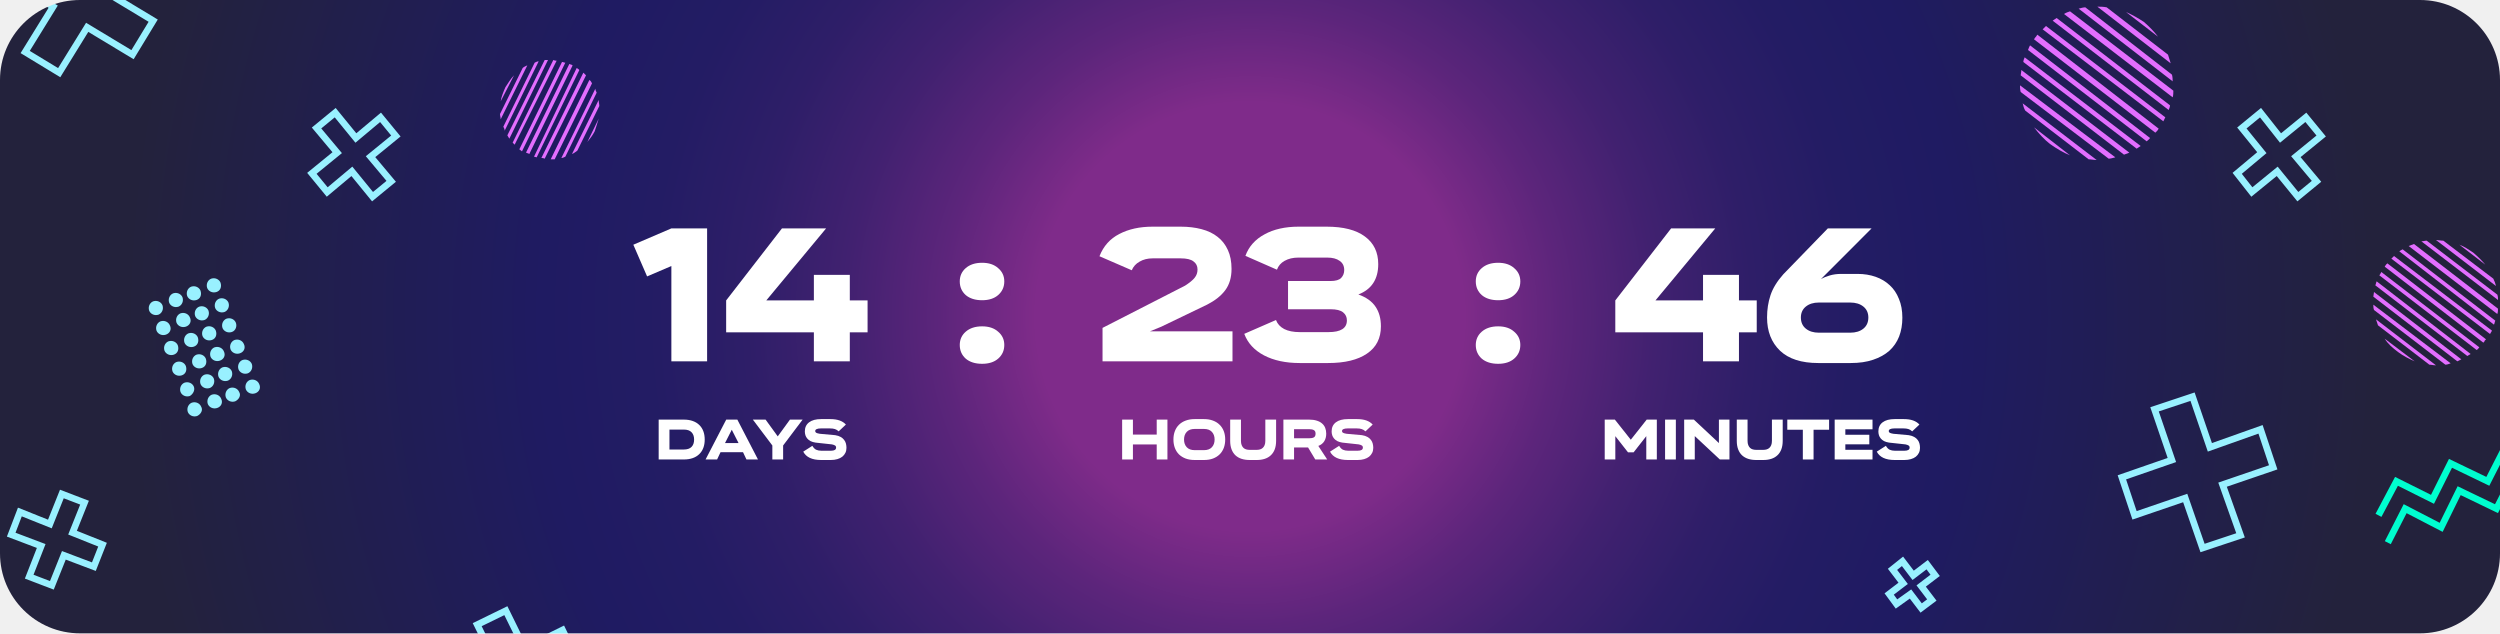
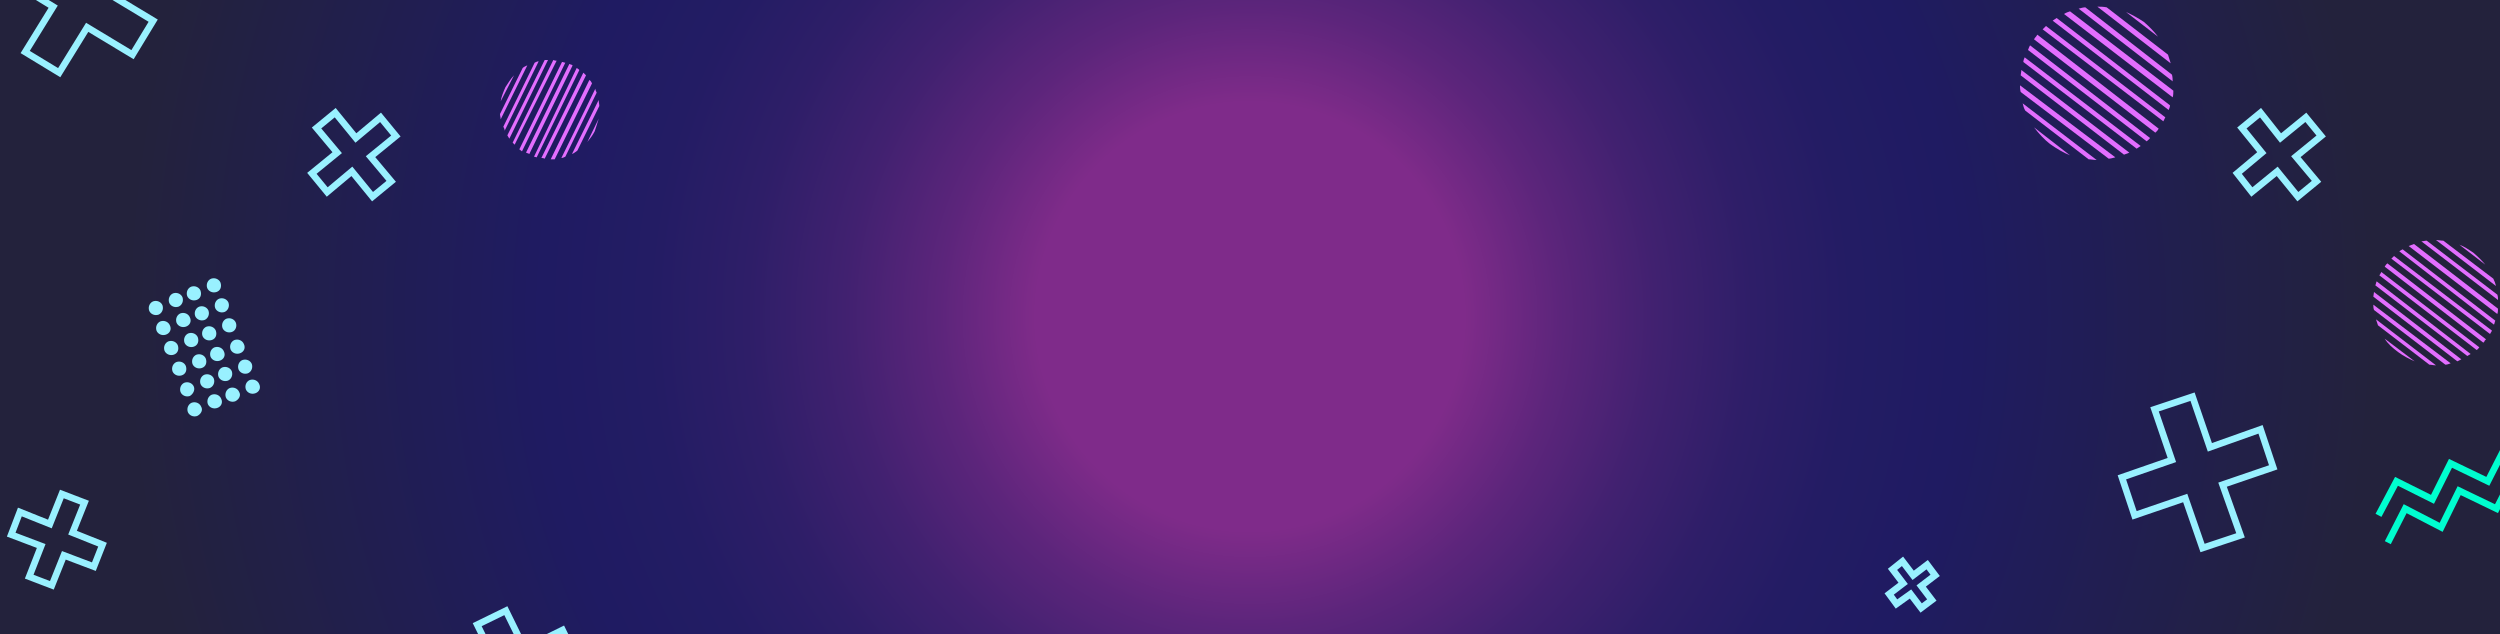
<svg xmlns="http://www.w3.org/2000/svg" width="375" height="95" viewBox="0 0 375 95" fill="none">
-   <mask id="mask0_967_1713" style="mask-type:alpha" maskUnits="userSpaceOnUse" x="0" y="0" width="375" height="95">
-     <path d="M363 0H12C5.373 0 0 5.373 0 12V83C0 89.627 5.373 95 12 95H363C369.627 95 375 89.627 375 83V12C375 5.373 369.627 0 363 0Z" fill="url(#paint0_radial_967_1713)" />
-   </mask>
-   <g mask="url(#mask0_967_1713)">
-     <path d="M399 -43H-24C-30.627 -43 -36 -37.627 -36 -31V126C-36 132.627 -30.627 138 -24 138H399C405.627 138 411 132.627 411 126V-31C411 -37.627 405.627 -43 399 -43Z" fill="url(#paint1_radial_967_1713)" />
-     <path d="M289.775 90L288.175 87.9L290.275 86.3L289.075 84.7L286.975 86.3L285.375 84.2L283.875 85.4L285.475 87.5L283.375 89.1L284.475 90.6L286.575 89.1L288.175 91.2L289.775 90Z" stroke="#99F1FF" stroke-miterlimit="10" />
-     <path d="M15.278 -11L11.078 -4.1L4.178 -8.3L1.078 -3.2L7.978 1L3.778 7.8L8.878 10.9L13.078 4.1L19.878 8.2L22.978 3.1L16.178 -1L20.378 -7.9L15.278 -11Z" stroke="#99F1FF" stroke-miterlimit="10" />
-     <path d="M339.081 64.4L331.481 67.1L328.881 59.5L323.181 61.4L325.781 69L318.281 71.6L320.181 77.3L327.781 74.7L330.381 82.2L336.081 80.3L333.381 72.7L340.981 70.1L339.081 64.4Z" stroke="#99F1FF" stroke-miterlimit="10" />
-     <path d="M84.38 94.5L78.68 97.3L75.88 91.6L71.58 93.7L74.38 99.4L68.68 102.2L70.78 106.5L76.48 103.7L79.28 109.4L83.58 107.3L80.78 101.6L86.48 98.8L84.38 94.5Z" stroke="#99F1FF" stroke-miterlimit="10" />
-     <path d="M57.081 17.6L53.381 20.7L50.281 16.9L47.481 19.2L50.581 22.9L46.781 26L49.081 28.8L52.781 25.7L55.881 29.5L58.681 27.2L55.581 23.5L59.381 20.4L57.081 17.6Z" stroke="#99F1FF" stroke-miterlimit="10" />
-     <path d="M345.878 17.6L342.078 20.7L339.078 16.9L336.278 19.2L339.278 22.9L335.578 26L337.778 28.8L341.578 25.7L344.678 29.5L347.478 27.2L344.378 23.5L348.178 20.4L345.878 17.6Z" stroke="#99F1FF" stroke-miterlimit="10" />
-     <path d="M15.38 81.7L10.88 79.9L12.68 75.4L9.28 74.1L7.48 78.6L2.98 76.8L1.68 80.2L6.18 81.9L4.38 86.5L7.78 87.8L9.58 83.3L14.08 85L15.38 81.7Z" stroke="#99F1FF" stroke-miterlimit="10" />
-     <path d="M356.773 77.3L359.473 72.2L364.873 74.9L367.573 69.5L373.173 72.2L375.973 66.7L381.673 69.7" stroke="#00FECF" stroke-miterlimit="10" />
-     <path d="M358.172 81.4L360.772 76.3L366.172 79.1L368.872 73.6L374.472 76.3L377.272 70.8L382.972 73.8" stroke="#00FECF" stroke-miterlimit="10" />
-     <path d="M310.502 1.7C310.202 1.8 309.902 1.9 309.602 2.1L325.902 14.6C326.002 14.3 326.002 13.9 326.002 13.6L310.502 1.7Z" fill="#E36EFF" />
-     <path d="M312.797 1.1C312.497 1.1 312.197 1.2 311.797 1.3L325.897 12.2C325.897 11.9 325.897 11.6 325.797 11.2L312.797 1.1Z" fill="#E36EFF" />
-     <path d="M316.002 1.1C315.502 1 315.102 1 314.602 1L325.602 9.5C325.502 9.1 325.302 8.6 325.202 8.2L316.002 1.1Z" fill="#E36EFF" />
-     <path d="M308.498 2.7C308.298 2.8 308.098 3 307.898 3.1L325.298 16.5C325.398 16.3 325.498 16 325.498 15.8L308.498 2.7Z" fill="#E36EFF" />
-     <path d="M318.898 1.8L323.698 5.5C323.098 4.7 322.398 4 321.598 3.3C320.698 2.7 319.798 2.2 318.898 1.8Z" fill="#E36EFF" />
-     <path d="M324.498 18.2C324.598 18 324.698 17.8 324.798 17.6L306.898 3.9C306.698 4.1 306.598 4.2 306.398 4.4L324.498 18.2Z" fill="#E36EFF" />
-     <path d="M305.602 5.2C305.502 5.3 305.502 5.4 305.402 5.5C305.302 5.6 305.202 5.7 305.102 5.9L323.302 19.9C323.402 19.8 323.502 19.7 323.602 19.6C323.702 19.5 323.702 19.4 323.802 19.3L305.602 5.2Z" fill="#E36EFF" />
-     <path d="M304.503 6.8C304.403 7 304.303 7.2 304.203 7.5L322.003 21.2C322.203 21 322.403 20.9 322.503 20.7L304.503 6.8Z" fill="#E36EFF" />
-     <path d="M313.298 23.9C313.698 23.9 314.098 24 314.498 24L303.398 15.5C303.498 15.9 303.598 16.3 303.798 16.6L313.298 23.9Z" fill="#E36EFF" />
-     <path d="M303.7 8.6C303.6 8.8 303.5 9.1 303.5 9.3L320.5 22.3C320.7 22.2 320.9 22 321.1 21.9L303.7 8.6Z" fill="#E36EFF" />
-     <path d="M305.102 19.1C305.802 20 306.602 20.9 307.502 21.6C308.502 22.3 309.502 22.9 310.502 23.3L305.102 19.1Z" fill="#E36EFF" />
-     <path d="M303 12.8C303 13.1 303 13.4 303.1 13.8L316.3 23.8C316.6 23.8 316.9 23.7 317.3 23.6L303 12.8Z" fill="#E36EFF" />
-     <path d="M303.202 10.5C303.202 10.8 303.102 11.1 303.102 11.3L318.602 23.2C318.902 23.1 319.102 23 319.402 22.9L303.202 10.5Z" fill="#E36EFF" />
-     <path d="M362.097 36.6C361.797 36.7 361.597 36.8 361.297 36.9L374.597 47.1C374.697 46.8 374.697 46.6 374.697 46.3L362.097 36.6Z" fill="#E36EFF" />
-     <path d="M364.003 36.1C363.703 36.1 363.503 36.2 363.203 36.2L374.703 45C374.703 44.7 374.703 44.5 374.603 44.2L364.003 36.1Z" fill="#E36EFF" />
-     <path d="M366.498 36.1C366.098 36.1 365.698 36 365.398 36L374.398 42.9C374.298 42.5 374.198 42.2 373.998 41.8L366.498 36.1Z" fill="#E36EFF" />
-     <path d="M360.398 37.4C360.198 37.5 359.998 37.6 359.898 37.7L374.098 48.7C374.198 48.5 374.198 48.3 374.298 48.1L360.398 37.4Z" fill="#E36EFF" />
-     <path d="M368.898 36.7L372.798 39.7C372.298 39.1 371.698 38.5 370.998 37.9C370.398 37.5 369.698 37 368.898 36.7Z" fill="#E36EFF" />
-     <path d="M373.503 50.1C373.603 49.9 373.703 49.8 373.803 49.6L359.103 38.4C359.003 38.5 358.803 38.7 358.703 38.8L373.503 50.1Z" fill="#E36EFF" />
-     <path d="M358.103 39.5C358.003 39.6 358.003 39.6 357.903 39.7C357.803 39.8 357.803 39.9 357.703 40L372.503 51.4C372.603 51.3 372.703 51.2 372.703 51.1C372.803 51 372.803 51 372.903 50.9L358.103 39.5Z" fill="#E36EFF" />
-     <path d="M357.198 40.8C357.098 41 356.998 41.2 356.898 41.3L371.498 52.5C371.698 52.4 371.798 52.2 371.898 52.1L357.198 40.8Z" fill="#E36EFF" />
-     <path d="M364.398 54.7C364.698 54.7 364.998 54.8 365.398 54.8L356.398 47.9C356.498 48.2 356.598 48.5 356.698 48.8L364.398 54.7Z" fill="#E36EFF" />
-     <path d="M356.497 42.2C356.397 42.4 356.397 42.6 356.297 42.8L370.097 53.4C370.297 53.3 370.397 53.2 370.597 53.1L356.497 42.2Z" fill="#E36EFF" />
-     <path d="M357.703 50.8C358.203 51.6 358.903 52.2 359.703 52.8C360.503 53.4 361.303 53.8 362.203 54.2L357.703 50.8Z" fill="#E36EFF" />
-     <path d="M356 45.7C356 46 356 46.2 356.1 46.5L366.8 54.7C367.1 54.7 367.3 54.6 367.6 54.5L356 45.7Z" fill="#E36EFF" />
-     <path d="M356.1 43.8C356.1 44 356 44.3 356 44.5L368.6 54.2C368.8 54.1 369 54 369.2 53.9L356.1 43.8Z" fill="#E36EFF" />
-     <path d="M88.802 12.5C88.702 12.3 88.602 12.1 88.402 12L82.602 23.9C82.802 23.9 83.002 23.9 83.202 23.9L88.802 12.5Z" fill="#E36EFF" />
-     <path d="M89.503 13.9C89.403 13.7 89.303 13.5 89.303 13.3L84.203 23.7C84.403 23.7 84.603 23.6 84.803 23.5L89.503 13.9Z" fill="#E36EFF" />
-     <path d="M89.897 15.9C89.897 15.6 89.797 15.3 89.797 15L85.797 23.1C86.097 23 86.297 22.8 86.597 22.6L89.897 15.9Z" fill="#E36EFF" />
-     <path d="M87.903 11.3C87.803 11.2 87.703 11.1 87.503 10.9L81.203 23.7C81.403 23.7 81.503 23.7 81.703 23.8L87.903 11.3Z" fill="#E36EFF" />
-     <path d="M89.802 17.8L88.102 21.3C88.502 20.8 88.902 20.3 89.202 19.7C89.402 19.1 89.602 18.5 89.802 17.8Z" fill="#E36EFF" />
-     <path d="M80.102 23.5C80.202 23.5 80.402 23.6 80.502 23.6L86.902 10.5C86.802 10.4 86.702 10.3 86.502 10.2L80.102 23.5Z" fill="#E36EFF" />
-     <path d="M85.898 9.8C85.798 9.8 85.798 9.7 85.698 9.7C85.598 9.7 85.498 9.6 85.398 9.6L78.898 22.9C78.998 22.9 79.098 23 79.198 23C79.298 23 79.298 23.1 79.398 23.1L85.898 9.8Z" fill="#E36EFF" />
-     <path d="M84.798 9.4C84.598 9.4 84.498 9.3 84.298 9.3L77.898 22.4C77.998 22.5 78.198 22.6 78.298 22.7L84.798 9.4Z" fill="#E36EFF" />
-     <path d="M75 17.1C75 17.4 75.1 17.6 75.1 17.9L79.1 9.8C78.9 9.9 78.6 10 78.4 10.2L75 17.1Z" fill="#E36EFF" />
-     <path d="M83.498 9.1C83.298 9.1 83.198 9.1 82.998 9L76.898 21.4C76.998 21.5 77.098 21.6 77.198 21.7L83.498 9.1Z" fill="#E36EFF" />
-     <path d="M77.102 11.3C76.602 11.8 76.202 12.5 75.802 13.1C75.502 13.8 75.202 14.5 75.102 15.2L77.102 11.3Z" fill="#E36EFF" />
-     <path d="M80.8 9.2C80.6 9.2 80.4 9.3 80.2 9.4L75.5 19C75.6 19.2 75.7 19.4 75.7 19.6L80.8 9.2Z" fill="#E36EFF" />
-     <path d="M82.202 9C82.002 9 81.802 9 81.702 9L76.102 20.3C76.202 20.5 76.302 20.6 76.402 20.8L82.202 9Z" fill="#E36EFF" />
-     <path d="M32.478 43.8C31.878 44 31.278 43.7 31.078 43.2C30.878 42.6 31.178 42 31.678 41.8C32.278 41.6 32.878 41.9 33.078 42.4C33.278 43 33.078 43.6 32.478 43.8Z" fill="#99F1FF" />
-     <path d="M33.674 46.8C33.074 47 32.474 46.7 32.274 46.2C32.074 45.6 32.374 45 32.874 44.8C33.474 44.6 34.074 44.9 34.274 45.4C34.474 46 34.174 46.6 33.674 46.8Z" fill="#99F1FF" />
-     <path d="M34.775 49.8C34.175 50 33.575 49.7 33.375 49.2C33.175 48.6 33.475 48 33.975 47.8C34.575 47.6 35.175 47.9 35.375 48.4C35.575 48.9 35.375 49.6 34.775 49.8Z" fill="#99F1FF" />
-     <path d="M35.978 53C35.378 53.2 34.778 52.9 34.578 52.4C34.378 51.8 34.678 51.2 35.178 51C35.778 50.8 36.378 51.1 36.578 51.6C36.878 52.2 36.578 52.8 35.978 53Z" fill="#99F1FF" />
-     <path d="M37.174 56C36.574 56.2 35.974 55.9 35.774 55.4C35.574 54.8 35.874 54.2 36.374 54C36.974 53.8 37.574 54.1 37.774 54.6C37.974 55.2 37.674 55.8 37.174 56Z" fill="#99F1FF" />
-     <path d="M38.275 59C37.675 59.2 37.075 58.9 36.875 58.4C36.675 57.8 36.975 57.2 37.475 57C38.075 56.8 38.675 57.1 38.875 57.6C39.175 58.2 38.875 58.8 38.275 59Z" fill="#99F1FF" />
-     <path d="M29.478 45C28.878 45.2 28.278 44.9 28.078 44.4C27.878 43.8 28.178 43.2 28.678 43C29.278 42.8 29.878 43.1 30.078 43.6C30.278 44.2 30.078 44.8 29.478 45Z" fill="#99F1FF" />
-     <path d="M30.674 48C30.074 48.2 29.474 47.9 29.274 47.4C29.074 46.8 29.374 46.2 29.874 46C30.474 45.8 31.074 46.1 31.274 46.6C31.474 47.2 31.174 47.8 30.674 48Z" fill="#99F1FF" />
-     <path d="M31.775 51C31.175 51.2 30.575 50.9 30.375 50.4C30.175 49.8 30.475 49.2 30.975 49C31.575 48.8 32.175 49.1 32.375 49.6C32.575 50.2 32.375 50.8 31.775 51Z" fill="#99F1FF" />
-     <path d="M32.978 54.1C32.378 54.3 31.778 54 31.578 53.5C31.378 52.9 31.678 52.3 32.178 52.1C32.778 51.9 33.378 52.2 33.578 52.7C33.878 53.3 33.578 53.9 32.978 54.1Z" fill="#99F1FF" />
-     <path d="M34.174 57.1C33.574 57.3 32.974 57 32.774 56.5C32.574 55.9 32.874 55.3 33.374 55.1C33.974 54.9 34.574 55.2 34.774 55.7C34.974 56.3 34.674 56.9 34.174 57.1Z" fill="#99F1FF" />
-     <path d="M35.275 60.2C34.675 60.4 34.075 60.1 33.875 59.6C33.675 59 33.975 58.4 34.475 58.2C35.075 58 35.675 58.3 35.875 58.8C36.175 59.3 35.875 59.9 35.275 60.2Z" fill="#99F1FF" />
-     <path d="M26.775 46C26.175 46.2 25.575 45.9 25.375 45.4C25.175 44.8 25.475 44.2 25.975 44C26.575 43.8 27.175 44.1 27.375 44.6C27.575 45.2 27.275 45.8 26.775 46Z" fill="#99F1FF" />
-     <path d="M27.877 49C27.277 49.2 26.677 48.9 26.477 48.4C26.277 47.8 26.577 47.2 27.077 47C27.677 46.8 28.277 47.1 28.477 47.6C28.777 48.2 28.477 48.8 27.877 49Z" fill="#99F1FF" />
-     <path d="M29.072 52C28.472 52.2 27.872 51.9 27.672 51.4C27.472 50.8 27.772 50.2 28.272 50C28.872 49.8 29.472 50.1 29.672 50.6C29.872 51.2 29.672 51.8 29.072 52Z" fill="#99F1FF" />
-     <path d="M30.275 55.2C29.675 55.4 29.075 55.1 28.875 54.6C28.675 54 28.975 53.4 29.475 53.2C30.075 53 30.675 53.3 30.875 53.8C31.075 54.4 30.875 55 30.275 55.2Z" fill="#99F1FF" />
-     <path d="M31.478 58.2C30.878 58.4 30.278 58.1 30.078 57.6C29.878 57 30.178 56.4 30.678 56.2C31.278 56 31.878 56.3 32.078 56.8C32.278 57.4 31.978 58 31.478 58.2Z" fill="#99F1FF" />
-     <path d="M32.572 61.2C31.972 61.4 31.372 61.1 31.172 60.6C30.972 60 31.272 59.4 31.772 59.2C32.372 59 32.972 59.3 33.172 59.8C33.472 60.4 33.172 61 32.572 61.2Z" fill="#99F1FF" />
-     <path d="M23.775 47.2C23.175 47.4 22.575 47.1 22.375 46.6C22.175 46 22.475 45.4 22.975 45.2C23.575 45 24.175 45.3 24.375 45.8C24.575 46.4 24.275 47 23.775 47.2Z" fill="#99F1FF" />
-     <path d="M24.877 50.2C24.277 50.4 23.677 50.1 23.477 49.6C23.277 49 23.577 48.4 24.077 48.2C24.677 48 25.277 48.3 25.477 48.8C25.777 49.4 25.477 50 24.877 50.2Z" fill="#99F1FF" />
-     <path d="M26.072 53.2C25.472 53.4 24.872 53.1 24.672 52.6C24.472 52 24.772 51.4 25.272 51.2C25.872 51 26.472 51.3 26.672 51.8C26.872 52.4 26.672 53 26.072 53.2Z" fill="#99F1FF" />
-     <path d="M27.275 56.3C26.675 56.5 26.075 56.2 25.875 55.7C25.675 55.1 25.975 54.5 26.475 54.3C27.075 54.1 27.675 54.4 27.875 54.9C28.075 55.5 27.875 56.1 27.275 56.3Z" fill="#99F1FF" />
-     <path d="M28.478 59.4C27.878 59.6 27.278 59.3 27.078 58.8C26.878 58.2 27.178 57.6 27.678 57.4C28.278 57.2 28.878 57.5 29.078 58C29.278 58.5 28.978 59.1 28.478 59.4Z" fill="#99F1FF" />
-     <path d="M29.572 62.4C28.972 62.6 28.372 62.3 28.172 61.8C27.972 61.2 28.272 60.6 28.772 60.4C29.372 60.2 29.972 60.5 30.172 61C30.472 61.5 30.172 62.1 29.572 62.4Z" fill="#99F1FF" />
-     <path d="M95 36.708L100.705 34.259H106.066V54.196H100.705V39.906L97.064 41.462L95 36.708Z" fill="white" />
-     <path d="M108.923 49.846V45.063L117.294 34.259H123.916L114.943 45.063H122.081V41.231H127.471V45.063H130.137V49.846H127.471V54.196H122.081V49.846H108.923Z" fill="white" />
-     <path d="M172.891 34H177.105C178.251 34 179.293 34.125 180.23 34.374C181.185 34.624 181.988 35.008 182.638 35.527C183.307 36.045 183.823 36.708 184.186 37.515C184.549 38.302 184.73 39.243 184.73 40.338C184.73 41.625 184.415 42.691 183.784 43.536C183.173 44.362 182.265 45.082 181.061 45.697L174.181 49.01L172.489 49.701H184.874V54.196H165.38V49.183L177.764 42.845C178.452 42.403 178.93 42.009 179.198 41.663C179.484 41.318 179.628 40.905 179.628 40.425C179.628 39.906 179.427 39.503 179.026 39.215C178.643 38.907 178.003 38.754 177.105 38.754H172.891C172.145 38.754 171.495 38.917 170.941 39.243C170.387 39.551 169.995 39.983 169.766 40.54L164.921 38.437C165.513 36.919 166.507 35.805 167.902 35.095C169.298 34.365 170.96 34 172.891 34Z" fill="white" />
-     <path d="M186.64 50.076L191.399 48.002C191.609 48.578 192.02 49.029 192.631 49.356C193.243 49.663 194.017 49.817 194.953 49.817H199.282C201.117 49.817 202.034 49.231 202.034 48.059C202.034 47.56 201.843 47.157 201.461 46.849C201.079 46.542 200.458 46.388 199.598 46.388H193.205V42.153H199.569C200.333 42.153 200.869 42 201.174 41.692C201.48 41.366 201.633 40.972 201.633 40.511C201.633 39.896 201.404 39.435 200.945 39.128C200.505 38.802 199.884 38.638 199.082 38.638H194.753C193.95 38.638 193.262 38.802 192.689 39.128C192.134 39.435 191.752 39.877 191.542 40.453L186.812 38.379C187.06 37.688 187.423 37.073 187.901 36.535C188.398 35.978 188.991 35.517 189.679 35.152C190.367 34.768 191.141 34.48 192.001 34.288C192.861 34.096 193.778 34 194.753 34H198.996C201.499 34 203.41 34.49 204.729 35.469C206.067 36.449 206.736 37.832 206.736 39.618C206.736 41.884 205.742 43.402 203.754 44.17C204.939 44.593 205.799 45.207 206.335 46.014C206.87 46.801 207.137 47.781 207.137 48.952C207.137 50.739 206.44 52.102 205.045 53.043C203.668 53.984 201.729 54.455 199.225 54.455H194.953C192.851 54.455 191.064 54.071 189.593 53.303C188.14 52.534 187.156 51.459 186.64 50.076Z" fill="white" />
-     <path d="M242.295 49.846V45.063L250.667 34.259H257.289L248.316 45.063H255.454V41.231H260.844V45.063H263.51V49.846H260.844V54.196H255.454V49.846H242.295Z" fill="white" />
-     <path d="M265.058 47.627C265.058 46.436 265.23 45.322 265.574 44.285C265.918 43.248 266.558 42.201 267.494 41.145L274.174 34.259H280.739L273.142 41.865C273.505 41.654 273.945 41.471 274.461 41.318C274.996 41.164 275.56 41.087 276.152 41.087H278.646C279.621 41.087 280.519 41.231 281.341 41.519C282.163 41.807 282.87 42.23 283.462 42.787C284.055 43.325 284.513 44.007 284.838 44.833C285.182 45.639 285.354 46.58 285.354 47.656C285.354 48.693 285.192 49.634 284.867 50.479C284.542 51.305 284.055 52.016 283.405 52.611C282.755 53.187 281.943 53.639 280.968 53.965C280.013 54.292 278.895 54.455 277.614 54.455H272.741C270.218 54.455 268.307 53.84 267.007 52.611C265.707 51.363 265.058 49.701 265.058 47.627ZM270.132 47.627C270.132 48.338 270.38 48.895 270.877 49.298C271.374 49.701 272.024 49.903 272.827 49.903H277.528C278.35 49.903 279.009 49.701 279.506 49.298C280.003 48.895 280.252 48.338 280.252 47.627C280.252 46.936 280.003 46.388 279.506 45.985C279.009 45.582 278.35 45.38 277.528 45.38H272.827C272.024 45.38 271.374 45.582 270.877 45.985C270.38 46.388 270.132 46.936 270.132 47.627Z" fill="white" />
-     <path d="M102.568 62.941C103.073 62.941 103.52 63.01 103.91 63.149C104.3 63.287 104.627 63.486 104.89 63.745C105.16 64.004 105.363 64.318 105.501 64.687C105.639 65.056 105.707 65.471 105.707 65.932V65.94C105.707 66.396 105.639 66.808 105.501 67.176C105.363 67.545 105.16 67.859 104.89 68.118C104.627 68.378 104.3 68.576 103.91 68.715C103.52 68.853 103.073 68.922 102.568 68.922H98.801V62.941H102.568ZM100.418 67.427H102.568C103.09 67.427 103.477 67.297 103.729 67.038C103.987 66.773 104.116 66.407 104.116 65.94V65.932C104.116 65.465 103.987 65.099 103.729 64.834C103.477 64.569 103.09 64.436 102.568 64.436H100.418V67.427Z" fill="white" />
-     <path d="M108.932 62.941H110.601L113.697 68.922H111.968L111.452 67.825H108.081L107.565 68.922H105.836L108.932 62.941ZM110.781 66.459L109.766 64.462L108.752 66.459H110.781Z" fill="white" />
-     <path d="M112.928 62.941H114.837L116.661 65.456L118.493 62.941H120.393L117.469 66.822V68.922H115.852V66.822L112.928 62.941Z" fill="white" />
-     <path d="M125.8 64.704C125.617 64.532 125.428 64.416 125.233 64.359C125.038 64.295 124.797 64.264 124.51 64.264H123.1C122.842 64.264 122.641 64.298 122.498 64.367C122.354 64.431 122.283 64.529 122.283 64.661C122.283 64.759 122.326 64.84 122.412 64.903C122.504 64.967 122.69 65.021 122.971 65.067L125.276 65.275C125.608 65.327 125.884 65.416 126.101 65.543C126.319 65.664 126.491 65.811 126.617 65.984C126.749 66.151 126.841 66.338 126.893 66.545C126.944 66.753 126.97 66.963 126.97 67.176C126.97 67.453 126.916 67.704 126.807 67.928C126.698 68.153 126.543 68.346 126.342 68.507C126.142 68.663 125.895 68.784 125.603 68.87C125.31 68.957 124.98 69 124.614 69H123.169C121.816 69 120.921 68.582 120.485 67.747L121.853 66.874C122.025 67.168 122.217 67.364 122.429 67.462C122.647 67.559 122.902 67.609 123.194 67.609H124.639C125.155 67.609 125.413 67.453 125.413 67.142C125.413 66.992 125.359 66.885 125.25 66.822C125.141 66.753 124.986 66.698 124.786 66.658L122.326 66.39C122.033 66.344 121.784 66.269 121.578 66.165C121.377 66.056 121.214 65.926 121.087 65.776C120.961 65.626 120.869 65.462 120.812 65.284C120.755 65.099 120.726 64.909 120.726 64.713C120.726 64.125 120.938 63.67 121.363 63.347C121.787 63.025 122.389 62.864 123.169 62.864H124.553C125.614 62.864 126.391 63.137 126.884 63.685L125.8 64.704Z" fill="white" />
-     <path d="M168.321 62.941H169.938V65.188H173.507V62.941H175.115V68.922H173.507V66.666H169.938V68.922H168.321V62.941Z" fill="white" />
-     <path d="M176.015 65.932V65.923C176.015 65.462 176.086 65.044 176.23 64.67C176.373 64.295 176.579 63.975 176.849 63.711C177.124 63.44 177.459 63.232 177.855 63.088C178.251 62.938 178.701 62.864 179.205 62.864H180.599C181.097 62.864 181.545 62.938 181.94 63.088C182.336 63.232 182.668 63.44 182.938 63.711C183.213 63.975 183.422 64.295 183.566 64.67C183.709 65.044 183.781 65.462 183.781 65.923V65.932C183.781 66.393 183.709 66.813 183.566 67.194C183.422 67.568 183.213 67.891 182.938 68.162C182.668 68.427 182.336 68.634 181.94 68.784C181.545 68.928 181.097 69 180.599 69H179.205C178.701 69 178.251 68.928 177.855 68.784C177.459 68.634 177.124 68.427 176.849 68.162C176.579 67.891 176.373 67.568 176.23 67.194C176.086 66.813 176.015 66.393 176.015 65.932ZM177.606 65.932C177.606 66.404 177.74 66.787 178.01 67.081C178.285 67.375 178.684 67.522 179.205 67.522H180.599C181.12 67.522 181.516 67.375 181.785 67.081C182.055 66.787 182.19 66.404 182.19 65.932V65.923C182.19 65.456 182.055 65.076 181.785 64.782C181.516 64.488 181.12 64.341 180.599 64.341H179.205C178.684 64.341 178.285 64.488 178.01 64.782C177.74 65.076 177.606 65.456 177.606 65.923V65.932Z" fill="white" />
-     <path d="M189.799 62.941H191.416V66.122C191.416 66.612 191.347 67.038 191.21 67.401C191.072 67.764 190.874 68.064 190.616 68.3C190.364 68.536 190.06 68.712 189.705 68.827C189.349 68.942 188.951 69 188.509 69H187.434C186.998 69 186.6 68.942 186.239 68.827C185.883 68.712 185.576 68.536 185.318 68.3C185.066 68.064 184.871 67.764 184.734 67.401C184.596 67.038 184.527 66.612 184.527 66.122V62.941H186.144V66.122C186.144 66.375 186.178 66.589 186.247 66.761C186.316 66.934 186.408 67.076 186.522 67.185C186.637 67.289 186.772 67.364 186.927 67.41C187.087 67.456 187.256 67.479 187.434 67.479H188.509C188.687 67.479 188.853 67.456 189.008 67.41C189.163 67.364 189.298 67.289 189.412 67.185C189.533 67.076 189.627 66.934 189.696 66.761C189.765 66.589 189.799 66.375 189.799 66.122V62.941Z" fill="white" />
-     <path d="M197.291 68.922L196.208 67.116H194.109V68.922H192.509V62.941H196.371C196.812 62.941 197.194 62.993 197.515 63.097C197.836 63.195 198.1 63.336 198.306 63.52C198.518 63.699 198.676 63.918 198.779 64.177C198.882 64.436 198.934 64.725 198.934 65.041V65.05C198.934 65.494 198.836 65.871 198.642 66.182C198.452 66.493 198.154 66.73 197.747 66.891L199.08 68.922H197.291ZM194.109 64.376V65.742H196.371C196.686 65.742 196.924 65.695 197.085 65.603C197.251 65.505 197.334 65.321 197.334 65.05V65.041C197.334 64.788 197.251 64.615 197.085 64.523C196.924 64.425 196.686 64.376 196.371 64.376H194.109Z" fill="white" />
-     <path d="M204.819 64.704C204.635 64.532 204.446 64.416 204.251 64.359C204.056 64.295 203.816 64.264 203.529 64.264H202.118C201.86 64.264 201.66 64.298 201.516 64.367C201.373 64.431 201.301 64.529 201.301 64.661C201.301 64.759 201.344 64.84 201.43 64.903C201.522 64.967 201.709 65.021 201.989 65.067L204.294 65.275C204.627 65.327 204.902 65.416 205.12 65.543C205.338 65.664 205.51 65.811 205.636 65.984C205.768 66.151 205.86 66.338 205.911 66.545C205.963 66.753 205.989 66.963 205.989 67.176C205.989 67.453 205.934 67.704 205.825 67.928C205.716 68.153 205.561 68.346 205.361 68.507C205.16 68.663 204.914 68.784 204.621 68.87C204.329 68.957 203.999 69 203.632 69H202.187C200.834 69 199.94 68.582 199.504 67.747L200.871 66.874C201.043 67.168 201.235 67.364 201.448 67.462C201.666 67.559 201.921 67.609 202.213 67.609H203.658C204.174 67.609 204.432 67.453 204.432 67.142C204.432 66.992 204.377 66.885 204.269 66.822C204.16 66.753 204.005 66.698 203.804 66.658L201.344 66.39C201.052 66.344 200.803 66.269 200.596 66.165C200.396 66.056 200.232 65.926 200.106 65.776C199.98 65.626 199.888 65.462 199.831 65.284C199.773 65.099 199.745 64.909 199.745 64.713C199.745 64.125 199.957 63.67 200.381 63.347C200.805 63.025 201.408 62.864 202.187 62.864H203.572C204.633 62.864 205.41 63.137 205.903 63.685L204.819 64.704Z" fill="white" />
-     <path d="M244.62 65.958L247.003 62.941H248.525V68.922H246.943V65.422L245.042 67.85H244.199L242.298 65.422V68.922H240.707V62.941H242.23L244.62 65.958Z" fill="white" />
-     <path d="M249.761 68.922V62.941H251.378V68.922H249.761Z" fill="white" />
-     <path d="M257.837 62.941H259.419V68.922H257.975L254.216 65.413V68.922H252.625V62.941H254.079L257.837 66.459V62.941Z" fill="white" />
-     <path d="M265.789 62.941H267.406V66.122C267.406 66.612 267.337 67.038 267.199 67.401C267.061 67.764 266.864 68.064 266.606 68.3C266.353 68.536 266.05 68.712 265.694 68.827C265.339 68.942 264.94 69 264.499 69H263.424C262.988 69 262.589 68.942 262.228 68.827C261.873 68.712 261.566 68.536 261.308 68.3C261.056 68.064 260.861 67.764 260.723 67.401C260.585 67.038 260.517 66.612 260.517 66.122V62.941H262.133V66.122C262.133 66.375 262.168 66.589 262.237 66.761C262.305 66.934 262.397 67.076 262.512 67.185C262.627 67.289 262.761 67.364 262.916 67.41C263.077 67.456 263.246 67.479 263.424 67.479H264.499C264.676 67.479 264.843 67.456 264.997 67.41C265.152 67.364 265.287 67.289 265.402 67.185C265.522 67.076 265.617 66.934 265.685 66.761C265.754 66.589 265.789 66.375 265.789 66.122V62.941Z" fill="white" />
-     <path d="M274.364 62.941V64.462H272.034V68.922H270.425V64.462H268.095V62.941H274.364Z" fill="white" />
-     <path d="M280.877 62.941V64.393H276.801V65.214H280.396V66.649H276.801V67.47H280.877V68.922H275.201V62.941H280.877Z" fill="white" />
-     <path d="M286.83 64.704C286.647 64.532 286.458 64.416 286.263 64.359C286.068 64.295 285.827 64.264 285.54 64.264H284.13C283.872 64.264 283.671 64.298 283.528 64.367C283.384 64.431 283.313 64.529 283.313 64.661C283.313 64.759 283.356 64.84 283.442 64.903C283.534 64.967 283.72 65.021 284.001 65.067L286.306 65.275C286.638 65.327 286.913 65.416 287.131 65.543C287.349 65.664 287.521 65.811 287.647 65.984C287.779 66.151 287.871 66.338 287.923 66.545C287.974 66.753 288 66.963 288 67.176C288 67.453 287.946 67.704 287.837 67.928C287.728 68.153 287.573 68.346 287.372 68.507C287.172 68.663 286.925 68.784 286.633 68.87C286.34 68.957 286.01 69 285.643 69H284.199C282.846 69 281.951 68.582 281.515 67.747L282.883 66.874C283.055 67.168 283.247 67.364 283.459 67.462C283.677 67.559 283.932 67.609 284.224 67.609H285.669C286.185 67.609 286.443 67.453 286.443 67.142C286.443 66.992 286.389 66.885 286.28 66.822C286.171 66.753 286.016 66.698 285.816 66.658L283.356 66.39C283.063 66.344 282.814 66.269 282.608 66.165C282.407 66.056 282.243 65.926 282.117 65.776C281.991 65.626 281.899 65.462 281.842 65.284C281.785 65.099 281.756 64.909 281.756 64.713C281.756 64.125 281.968 63.67 282.393 63.347C282.817 63.025 283.419 62.864 284.199 62.864H285.583C286.644 62.864 287.421 63.137 287.914 63.685L286.83 64.704Z" fill="white" />
-     <path d="M143.965 42.211C143.965 41.404 144.261 40.742 144.853 40.223C145.465 39.685 146.287 39.416 147.319 39.416C148.332 39.416 149.134 39.685 149.727 40.223C150.339 40.742 150.644 41.404 150.644 42.211C150.644 43.037 150.339 43.718 149.727 44.256C149.134 44.775 148.332 45.034 147.319 45.034C146.287 45.034 145.465 44.775 144.853 44.256C144.261 43.718 143.965 43.037 143.965 42.211ZM147.319 48.952C148.332 48.952 149.134 49.221 149.727 49.759C150.339 50.278 150.644 50.94 150.644 51.747C150.644 52.573 150.339 53.255 149.727 53.792C149.134 54.311 148.332 54.57 147.319 54.57C146.287 54.57 145.465 54.311 144.853 53.792C144.261 53.255 143.965 52.573 143.965 51.747C143.965 50.94 144.261 50.278 144.853 49.759C145.465 49.221 146.287 48.952 147.319 48.952Z" fill="white" />
-     <path d="M221.368 42.211C221.368 41.404 221.664 40.742 222.257 40.223C222.868 39.685 223.69 39.416 224.722 39.416C225.735 39.416 226.538 39.685 227.13 40.223C227.742 40.742 228.048 41.404 228.048 42.211C228.048 43.037 227.742 43.718 227.13 44.256C226.538 44.775 225.735 45.034 224.722 45.034C223.69 45.034 222.868 44.775 222.257 44.256C221.664 43.718 221.368 43.037 221.368 42.211ZM224.722 48.952C225.735 48.952 226.538 49.221 227.13 49.759C227.742 50.278 228.048 50.94 228.048 51.747C228.048 52.573 227.742 53.255 227.13 53.792C226.538 54.311 225.735 54.57 224.722 54.57C223.69 54.57 222.868 54.311 222.257 53.792C221.664 53.255 221.368 52.573 221.368 51.747C221.368 50.94 221.664 50.278 222.257 49.759C222.868 49.221 223.69 48.952 224.722 48.952Z" fill="white" />
-   </g>
+   <path d="M399 -43H-24C-30.627 -43 -36 -37.627 -36 -31V126C-36 132.627 -30.627 138 -24 138H399C405.627 138 411 132.627 411 126V-31C411 -37.627 405.627 -43 399 -43Z" fill="url(#paint0_radial_0_1)" />
+   <path d="M289.775 90L288.175 87.9L290.275 86.3L289.075 84.7L286.975 86.3L285.375 84.2L283.875 85.4L285.475 87.5L283.375 89.1L284.475 90.6L286.575 89.1L288.175 91.2L289.775 90Z" stroke="#99F1FF" stroke-miterlimit="10" />
+   <path d="M15.278 -11L11.078 -4.1L4.178 -8.3L1.078 -3.2L7.978 1L3.778 7.8L8.878 10.9L13.078 4.1L19.878 8.2L22.978 3.1L16.178 -1L20.378 -7.9L15.278 -11Z" stroke="#99F1FF" stroke-miterlimit="10" />
+   <path d="M339.081 64.4L331.481 67.1L328.881 59.5L323.181 61.4L325.781 69L318.281 71.6L320.181 77.3L327.781 74.7L330.381 82.2L336.081 80.3L333.381 72.7L340.981 70.1L339.081 64.4Z" stroke="#99F1FF" stroke-miterlimit="10" />
+   <path d="M84.38 94.5L78.68 97.3L75.88 91.6L71.58 93.7L74.38 99.4L68.68 102.2L70.78 106.5L76.48 103.7L79.28 109.4L83.58 107.3L80.78 101.6L86.48 98.8L84.38 94.5Z" stroke="#99F1FF" stroke-miterlimit="10" />
+   <path d="M57.081 17.6L53.381 20.7L50.281 16.9L47.481 19.2L50.581 22.9L46.781 26L49.081 28.8L52.781 25.7L55.881 29.5L58.681 27.2L55.581 23.5L59.381 20.4L57.081 17.6Z" stroke="#99F1FF" stroke-miterlimit="10" />
+   <path d="M345.878 17.6L342.078 20.7L339.078 16.9L336.278 19.2L339.278 22.9L335.578 26L337.778 28.8L341.578 25.7L344.678 29.5L347.478 27.2L344.378 23.5L348.178 20.4L345.878 17.6Z" stroke="#99F1FF" stroke-miterlimit="10" />
+   <path d="M15.38 81.7L10.88 79.9L12.68 75.4L9.28 74.1L7.48 78.6L2.98 76.8L1.68 80.2L6.18 81.9L4.38 86.5L7.78 87.8L9.58 83.3L14.08 85L15.38 81.7Z" stroke="#99F1FF" stroke-miterlimit="10" />
+   <path d="M356.773 77.3L359.473 72.2L364.873 74.9L367.573 69.5L373.173 72.2L375.973 66.7L381.673 69.7" stroke="#00FECF" stroke-miterlimit="10" />
+   <path d="M358.172 81.4L360.772 76.3L366.172 79.1L368.872 73.6L374.472 76.3L377.272 70.8L382.972 73.8" stroke="#00FECF" stroke-miterlimit="10" />
+   <path d="M310.502 1.7C310.202 1.8 309.902 1.9 309.602 2.1L325.902 14.6C326.002 14.3 326.002 13.9 326.002 13.6L310.502 1.7Z" fill="#E36EFF" />
+   <path d="M312.797 1.1C312.497 1.1 312.197 1.2 311.797 1.3L325.897 12.2C325.897 11.9 325.897 11.6 325.797 11.2L312.797 1.1Z" fill="#E36EFF" />
+   <path d="M316.002 1.1C315.502 1 315.102 1 314.602 1L325.602 9.5C325.502 9.1 325.302 8.6 325.202 8.2L316.002 1.1Z" fill="#E36EFF" />
+   <path d="M308.498 2.7C308.298 2.8 308.098 3 307.898 3.1L325.298 16.5C325.398 16.3 325.498 16 325.498 15.8L308.498 2.7Z" fill="#E36EFF" />
+   <path d="M318.898 1.8L323.698 5.5C323.098 4.7 322.398 4 321.598 3.3C320.698 2.7 319.798 2.2 318.898 1.8Z" fill="#E36EFF" />
+   <path d="M324.498 18.2C324.598 18 324.698 17.8 324.798 17.6L306.898 3.9C306.698 4.1 306.598 4.2 306.398 4.4L324.498 18.2Z" fill="#E36EFF" />
+   <path d="M305.602 5.2C305.502 5.3 305.502 5.4 305.402 5.5C305.302 5.6 305.202 5.7 305.102 5.9L323.302 19.9C323.402 19.8 323.502 19.7 323.602 19.6C323.702 19.5 323.702 19.4 323.802 19.3L305.602 5.2Z" fill="#E36EFF" />
+   <path d="M304.503 6.8C304.403 7 304.303 7.2 304.203 7.5L322.003 21.2C322.203 21 322.403 20.9 322.503 20.7L304.503 6.8Z" fill="#E36EFF" />
+   <path d="M313.298 23.9C313.698 23.9 314.098 24 314.498 24L303.398 15.5C303.498 15.9 303.598 16.3 303.798 16.6L313.298 23.9Z" fill="#E36EFF" />
+   <path d="M303.7 8.6C303.6 8.8 303.5 9.1 303.5 9.3L320.5 22.3C320.7 22.2 320.9 22 321.1 21.9L303.7 8.6Z" fill="#E36EFF" />
+   <path d="M305.102 19.1C305.802 20 306.602 20.9 307.502 21.6C308.502 22.3 309.502 22.9 310.502 23.3L305.102 19.1Z" fill="#E36EFF" />
+   <path d="M303 12.8C303 13.1 303 13.4 303.1 13.8L316.3 23.8C316.6 23.8 316.9 23.7 317.3 23.6L303 12.8Z" fill="#E36EFF" />
+   <path d="M303.202 10.5C303.202 10.8 303.102 11.1 303.102 11.3L318.602 23.2C318.902 23.1 319.102 23 319.402 22.9L303.202 10.5Z" fill="#E36EFF" />
+   <path d="M362.097 36.6C361.797 36.7 361.597 36.8 361.297 36.9L374.597 47.1C374.697 46.8 374.697 46.6 374.697 46.3L362.097 36.6Z" fill="#E36EFF" />
+   <path d="M364.003 36.1C363.703 36.1 363.503 36.2 363.203 36.2L374.703 45C374.703 44.7 374.703 44.5 374.603 44.2L364.003 36.1Z" fill="#E36EFF" />
+   <path d="M366.498 36.1C366.098 36.1 365.698 36 365.398 36L374.398 42.9C374.298 42.5 374.198 42.2 373.998 41.8L366.498 36.1Z" fill="#E36EFF" />
+   <path d="M360.398 37.4C360.198 37.5 359.998 37.6 359.898 37.7L374.098 48.7C374.198 48.5 374.198 48.3 374.298 48.1L360.398 37.4Z" fill="#E36EFF" />
+   <path d="M368.898 36.7L372.798 39.7C372.298 39.1 371.698 38.5 370.998 37.9C370.398 37.5 369.698 37 368.898 36.7Z" fill="#E36EFF" />
+   <path d="M373.503 50.1C373.603 49.9 373.703 49.8 373.803 49.6L359.103 38.4C359.003 38.5 358.803 38.7 358.703 38.8L373.503 50.1Z" fill="#E36EFF" />
+   <path d="M358.103 39.5C358.003 39.6 358.003 39.6 357.903 39.7C357.803 39.8 357.803 39.9 357.703 40L372.503 51.4C372.603 51.3 372.703 51.2 372.703 51.1C372.803 51 372.803 51 372.903 50.9L358.103 39.5Z" fill="#E36EFF" />
+   <path d="M357.198 40.8C357.098 41 356.998 41.2 356.898 41.3L371.498 52.5C371.698 52.4 371.798 52.2 371.898 52.1L357.198 40.8Z" fill="#E36EFF" />
+   <path d="M364.398 54.7C364.698 54.7 364.998 54.8 365.398 54.8L356.398 47.9C356.498 48.2 356.598 48.5 356.698 48.8L364.398 54.7Z" fill="#E36EFF" />
+   <path d="M356.497 42.2C356.397 42.4 356.397 42.6 356.297 42.8L370.097 53.4C370.297 53.3 370.397 53.2 370.597 53.1L356.497 42.2Z" fill="#E36EFF" />
+   <path d="M357.703 50.8C358.203 51.6 358.903 52.2 359.703 52.8C360.503 53.4 361.303 53.8 362.203 54.2L357.703 50.8Z" fill="#E36EFF" />
+   <path d="M356 45.7C356 46 356 46.2 356.1 46.5L366.8 54.7C367.1 54.7 367.3 54.6 367.6 54.5L356 45.7Z" fill="#E36EFF" />
+   <path d="M356.1 43.8C356.1 44 356 44.3 356 44.5L368.6 54.2C368.8 54.1 369 54 369.2 53.9L356.1 43.8Z" fill="#E36EFF" />
+   <path d="M88.802 12.5C88.702 12.3 88.602 12.1 88.402 12L82.602 23.9C82.802 23.9 83.002 23.9 83.202 23.9L88.802 12.5Z" fill="#E36EFF" />
+   <path d="M89.503 13.9C89.403 13.7 89.303 13.5 89.303 13.3L84.203 23.7C84.403 23.7 84.603 23.6 84.803 23.5L89.503 13.9Z" fill="#E36EFF" />
+   <path d="M89.897 15.9C89.897 15.6 89.797 15.3 89.797 15L85.797 23.1C86.097 23 86.297 22.8 86.597 22.6L89.897 15.9Z" fill="#E36EFF" />
+   <path d="M87.903 11.3C87.803 11.2 87.703 11.1 87.503 10.9L81.203 23.7C81.403 23.7 81.503 23.7 81.703 23.8L87.903 11.3Z" fill="#E36EFF" />
+   <path d="M89.802 17.8L88.102 21.3C88.502 20.8 88.902 20.3 89.202 19.7C89.402 19.1 89.602 18.5 89.802 17.8Z" fill="#E36EFF" />
+   <path d="M80.102 23.5C80.202 23.5 80.402 23.6 80.502 23.6L86.902 10.5C86.802 10.4 86.702 10.3 86.502 10.2L80.102 23.5Z" fill="#E36EFF" />
+   <path d="M85.898 9.8C85.798 9.8 85.798 9.7 85.698 9.7C85.598 9.7 85.498 9.6 85.398 9.6L78.898 22.9C78.998 22.9 79.098 23 79.198 23C79.298 23 79.298 23.1 79.398 23.1L85.898 9.8Z" fill="#E36EFF" />
+   <path d="M84.798 9.4C84.598 9.4 84.498 9.3 84.298 9.3L77.898 22.4C77.998 22.5 78.198 22.6 78.298 22.7L84.798 9.4Z" fill="#E36EFF" />
+   <path d="M75 17.1C75 17.4 75.1 17.6 75.1 17.9L79.1 9.8C78.9 9.9 78.6 10 78.4 10.2L75 17.1Z" fill="#E36EFF" />
+   <path d="M83.498 9.1C83.298 9.1 83.198 9.1 82.998 9L76.898 21.4C76.998 21.5 77.098 21.6 77.198 21.7L83.498 9.1Z" fill="#E36EFF" />
+   <path d="M77.102 11.3C76.602 11.8 76.202 12.5 75.802 13.1C75.502 13.8 75.202 14.5 75.102 15.2L77.102 11.3Z" fill="#E36EFF" />
+   <path d="M80.8 9.2C80.6 9.2 80.4 9.3 80.2 9.4L75.5 19C75.6 19.2 75.7 19.4 75.7 19.6L80.8 9.2Z" fill="#E36EFF" />
+   <path d="M82.202 9C82.002 9 81.802 9 81.702 9L76.102 20.3C76.202 20.5 76.302 20.6 76.402 20.8L82.202 9Z" fill="#E36EFF" />
+   <path d="M32.478 43.8C31.878 44 31.278 43.7 31.078 43.2C30.878 42.6 31.178 42 31.678 41.8C32.278 41.6 32.878 41.9 33.078 42.4C33.278 43 33.078 43.6 32.478 43.8Z" fill="#99F1FF" />
+   <path d="M33.674 46.8C33.074 47 32.474 46.7 32.274 46.2C32.074 45.6 32.374 45 32.874 44.8C33.474 44.6 34.074 44.9 34.274 45.4C34.474 46 34.174 46.6 33.674 46.8Z" fill="#99F1FF" />
+   <path d="M34.775 49.8C34.175 50 33.575 49.7 33.375 49.2C33.175 48.6 33.475 48 33.975 47.8C34.575 47.6 35.175 47.9 35.375 48.4C35.575 48.9 35.375 49.6 34.775 49.8Z" fill="#99F1FF" />
+   <path d="M35.978 53C35.378 53.2 34.778 52.9 34.578 52.4C34.378 51.8 34.678 51.2 35.178 51C35.778 50.8 36.378 51.1 36.578 51.6C36.878 52.2 36.578 52.8 35.978 53Z" fill="#99F1FF" />
+   <path d="M37.174 56C36.574 56.2 35.974 55.9 35.774 55.4C35.574 54.8 35.874 54.2 36.374 54C36.974 53.8 37.574 54.1 37.774 54.6C37.974 55.2 37.674 55.8 37.174 56Z" fill="#99F1FF" />
+   <path d="M38.275 59C37.675 59.2 37.075 58.9 36.875 58.4C36.675 57.8 36.975 57.2 37.475 57C38.075 56.8 38.675 57.1 38.875 57.6C39.175 58.2 38.875 58.8 38.275 59Z" fill="#99F1FF" />
+   <path d="M29.478 45C28.878 45.2 28.278 44.9 28.078 44.4C27.878 43.8 28.178 43.2 28.678 43C29.278 42.8 29.878 43.1 30.078 43.6C30.278 44.2 30.078 44.8 29.478 45Z" fill="#99F1FF" />
+   <path d="M30.674 48C30.074 48.2 29.474 47.9 29.274 47.4C29.074 46.8 29.374 46.2 29.874 46C30.474 45.8 31.074 46.1 31.274 46.6C31.474 47.2 31.174 47.8 30.674 48Z" fill="#99F1FF" />
+   <path d="M31.775 51C31.175 51.2 30.575 50.9 30.375 50.4C30.175 49.8 30.475 49.2 30.975 49C31.575 48.8 32.175 49.1 32.375 49.6C32.575 50.2 32.375 50.8 31.775 51Z" fill="#99F1FF" />
+   <path d="M32.978 54.1C32.378 54.3 31.778 54 31.578 53.5C31.378 52.9 31.678 52.3 32.178 52.1C32.778 51.9 33.378 52.2 33.578 52.7C33.878 53.3 33.578 53.9 32.978 54.1Z" fill="#99F1FF" />
+   <path d="M34.174 57.1C33.574 57.3 32.974 57 32.774 56.5C32.574 55.9 32.874 55.3 33.374 55.1C33.974 54.9 34.574 55.2 34.774 55.7C34.974 56.3 34.674 56.9 34.174 57.1Z" fill="#99F1FF" />
+   <path d="M35.275 60.2C34.675 60.4 34.075 60.1 33.875 59.6C33.675 59 33.975 58.4 34.475 58.2C35.075 58 35.675 58.3 35.875 58.8C36.175 59.3 35.875 59.9 35.275 60.2Z" fill="#99F1FF" />
+   <path d="M26.775 46C26.175 46.2 25.575 45.9 25.375 45.4C25.175 44.8 25.475 44.2 25.975 44C26.575 43.8 27.175 44.1 27.375 44.6C27.575 45.2 27.275 45.8 26.775 46Z" fill="#99F1FF" />
+   <path d="M27.877 49C27.277 49.2 26.677 48.9 26.477 48.4C26.277 47.8 26.577 47.2 27.077 47C27.677 46.8 28.277 47.1 28.477 47.6C28.777 48.2 28.477 48.8 27.877 49Z" fill="#99F1FF" />
+   <path d="M29.072 52C28.472 52.2 27.872 51.9 27.672 51.4C27.472 50.8 27.772 50.2 28.272 50C28.872 49.8 29.472 50.1 29.672 50.6C29.872 51.2 29.672 51.8 29.072 52Z" fill="#99F1FF" />
+   <path d="M30.275 55.2C29.675 55.4 29.075 55.1 28.875 54.6C28.675 54 28.975 53.4 29.475 53.2C30.075 53 30.675 53.3 30.875 53.8C31.075 54.4 30.875 55 30.275 55.2Z" fill="#99F1FF" />
+   <path d="M31.478 58.2C30.878 58.4 30.278 58.1 30.078 57.6C29.878 57 30.178 56.4 30.678 56.2C31.278 56 31.878 56.3 32.078 56.8C32.278 57.4 31.978 58 31.478 58.2Z" fill="#99F1FF" />
+   <path d="M32.572 61.2C31.972 61.4 31.372 61.1 31.172 60.6C30.972 60 31.272 59.4 31.772 59.2C32.372 59 32.972 59.3 33.172 59.8C33.472 60.4 33.172 61 32.572 61.2Z" fill="#99F1FF" />
+   <path d="M23.775 47.2C23.175 47.4 22.575 47.1 22.375 46.6C22.175 46 22.475 45.4 22.975 45.2C23.575 45 24.175 45.3 24.375 45.8C24.575 46.4 24.275 47 23.775 47.2Z" fill="#99F1FF" />
+   <path d="M24.877 50.2C24.277 50.4 23.677 50.1 23.477 49.6C23.277 49 23.577 48.4 24.077 48.2C24.677 48 25.277 48.3 25.477 48.8C25.777 49.4 25.477 50 24.877 50.2Z" fill="#99F1FF" />
+   <path d="M26.072 53.2C25.472 53.4 24.872 53.1 24.672 52.6C24.472 52 24.772 51.4 25.272 51.2C25.872 51 26.472 51.3 26.672 51.8C26.872 52.4 26.672 53 26.072 53.2Z" fill="#99F1FF" />
+   <path d="M27.275 56.3C26.675 56.5 26.075 56.2 25.875 55.7C25.675 55.1 25.975 54.5 26.475 54.3C27.075 54.1 27.675 54.4 27.875 54.9C28.075 55.5 27.875 56.1 27.275 56.3Z" fill="#99F1FF" />
+   <path d="M28.478 59.4C27.878 59.6 27.278 59.3 27.078 58.8C26.878 58.2 27.178 57.6 27.678 57.4C28.278 57.2 28.878 57.5 29.078 58C29.278 58.5 28.978 59.1 28.478 59.4Z" fill="#99F1FF" />
+   <path d="M29.572 62.4C28.972 62.6 28.372 62.3 28.172 61.8C27.972 61.2 28.272 60.6 28.772 60.4C29.372 60.2 29.972 60.5 30.172 61C30.472 61.5 30.172 62.1 29.572 62.4Z" fill="#99F1FF" />
  <defs>
-     <radialGradient id="paint0_radial_967_1713" cx="0" cy="0" r="1" gradientUnits="userSpaceOnUse" gradientTransform="translate(187.5 47.5) scale(143.039 89.4905)">
-       <stop offset="0.19" stop-color="#7F2B8A" />
-       <stop offset="0.192" stop-color="#7E2B89" />
-       <stop offset="0.275" stop-color="#5C257B" />
-       <stop offset="0.359" stop-color="#412170" />
-       <stop offset="0.445" stop-color="#2E1E68" />
-       <stop offset="0.533" stop-color="#231C64" />
-       <stop offset="0.627" stop-color="#1F1B62" />
-       <stop offset="0.995" stop-color="#23223C" />
-     </radialGradient>
-     <radialGradient id="paint1_radial_967_1713" cx="0" cy="0" r="1" gradientUnits="userSpaceOnUse" gradientTransform="translate(187.5 47.5) scale(170.503 170.503)">
+     <radialGradient id="paint0_radial_0_1" cx="0" cy="0" r="1" gradientUnits="userSpaceOnUse" gradientTransform="translate(187.5 47.5) scale(170.503 170.503)">
      <stop offset="0.19" stop-color="#7F2B8A" />
      <stop offset="0.192" stop-color="#7E2B89" />
      <stop offset="0.275" stop-color="#5C257B" />
      <stop offset="0.359" stop-color="#412170" />
      <stop offset="0.445" stop-color="#2E1E68" />
      <stop offset="0.533" stop-color="#231C64" />
      <stop offset="0.627" stop-color="#1F1B62" />
      <stop offset="0.995" stop-color="#23223C" />
    </radialGradient>
  </defs>
</svg>
